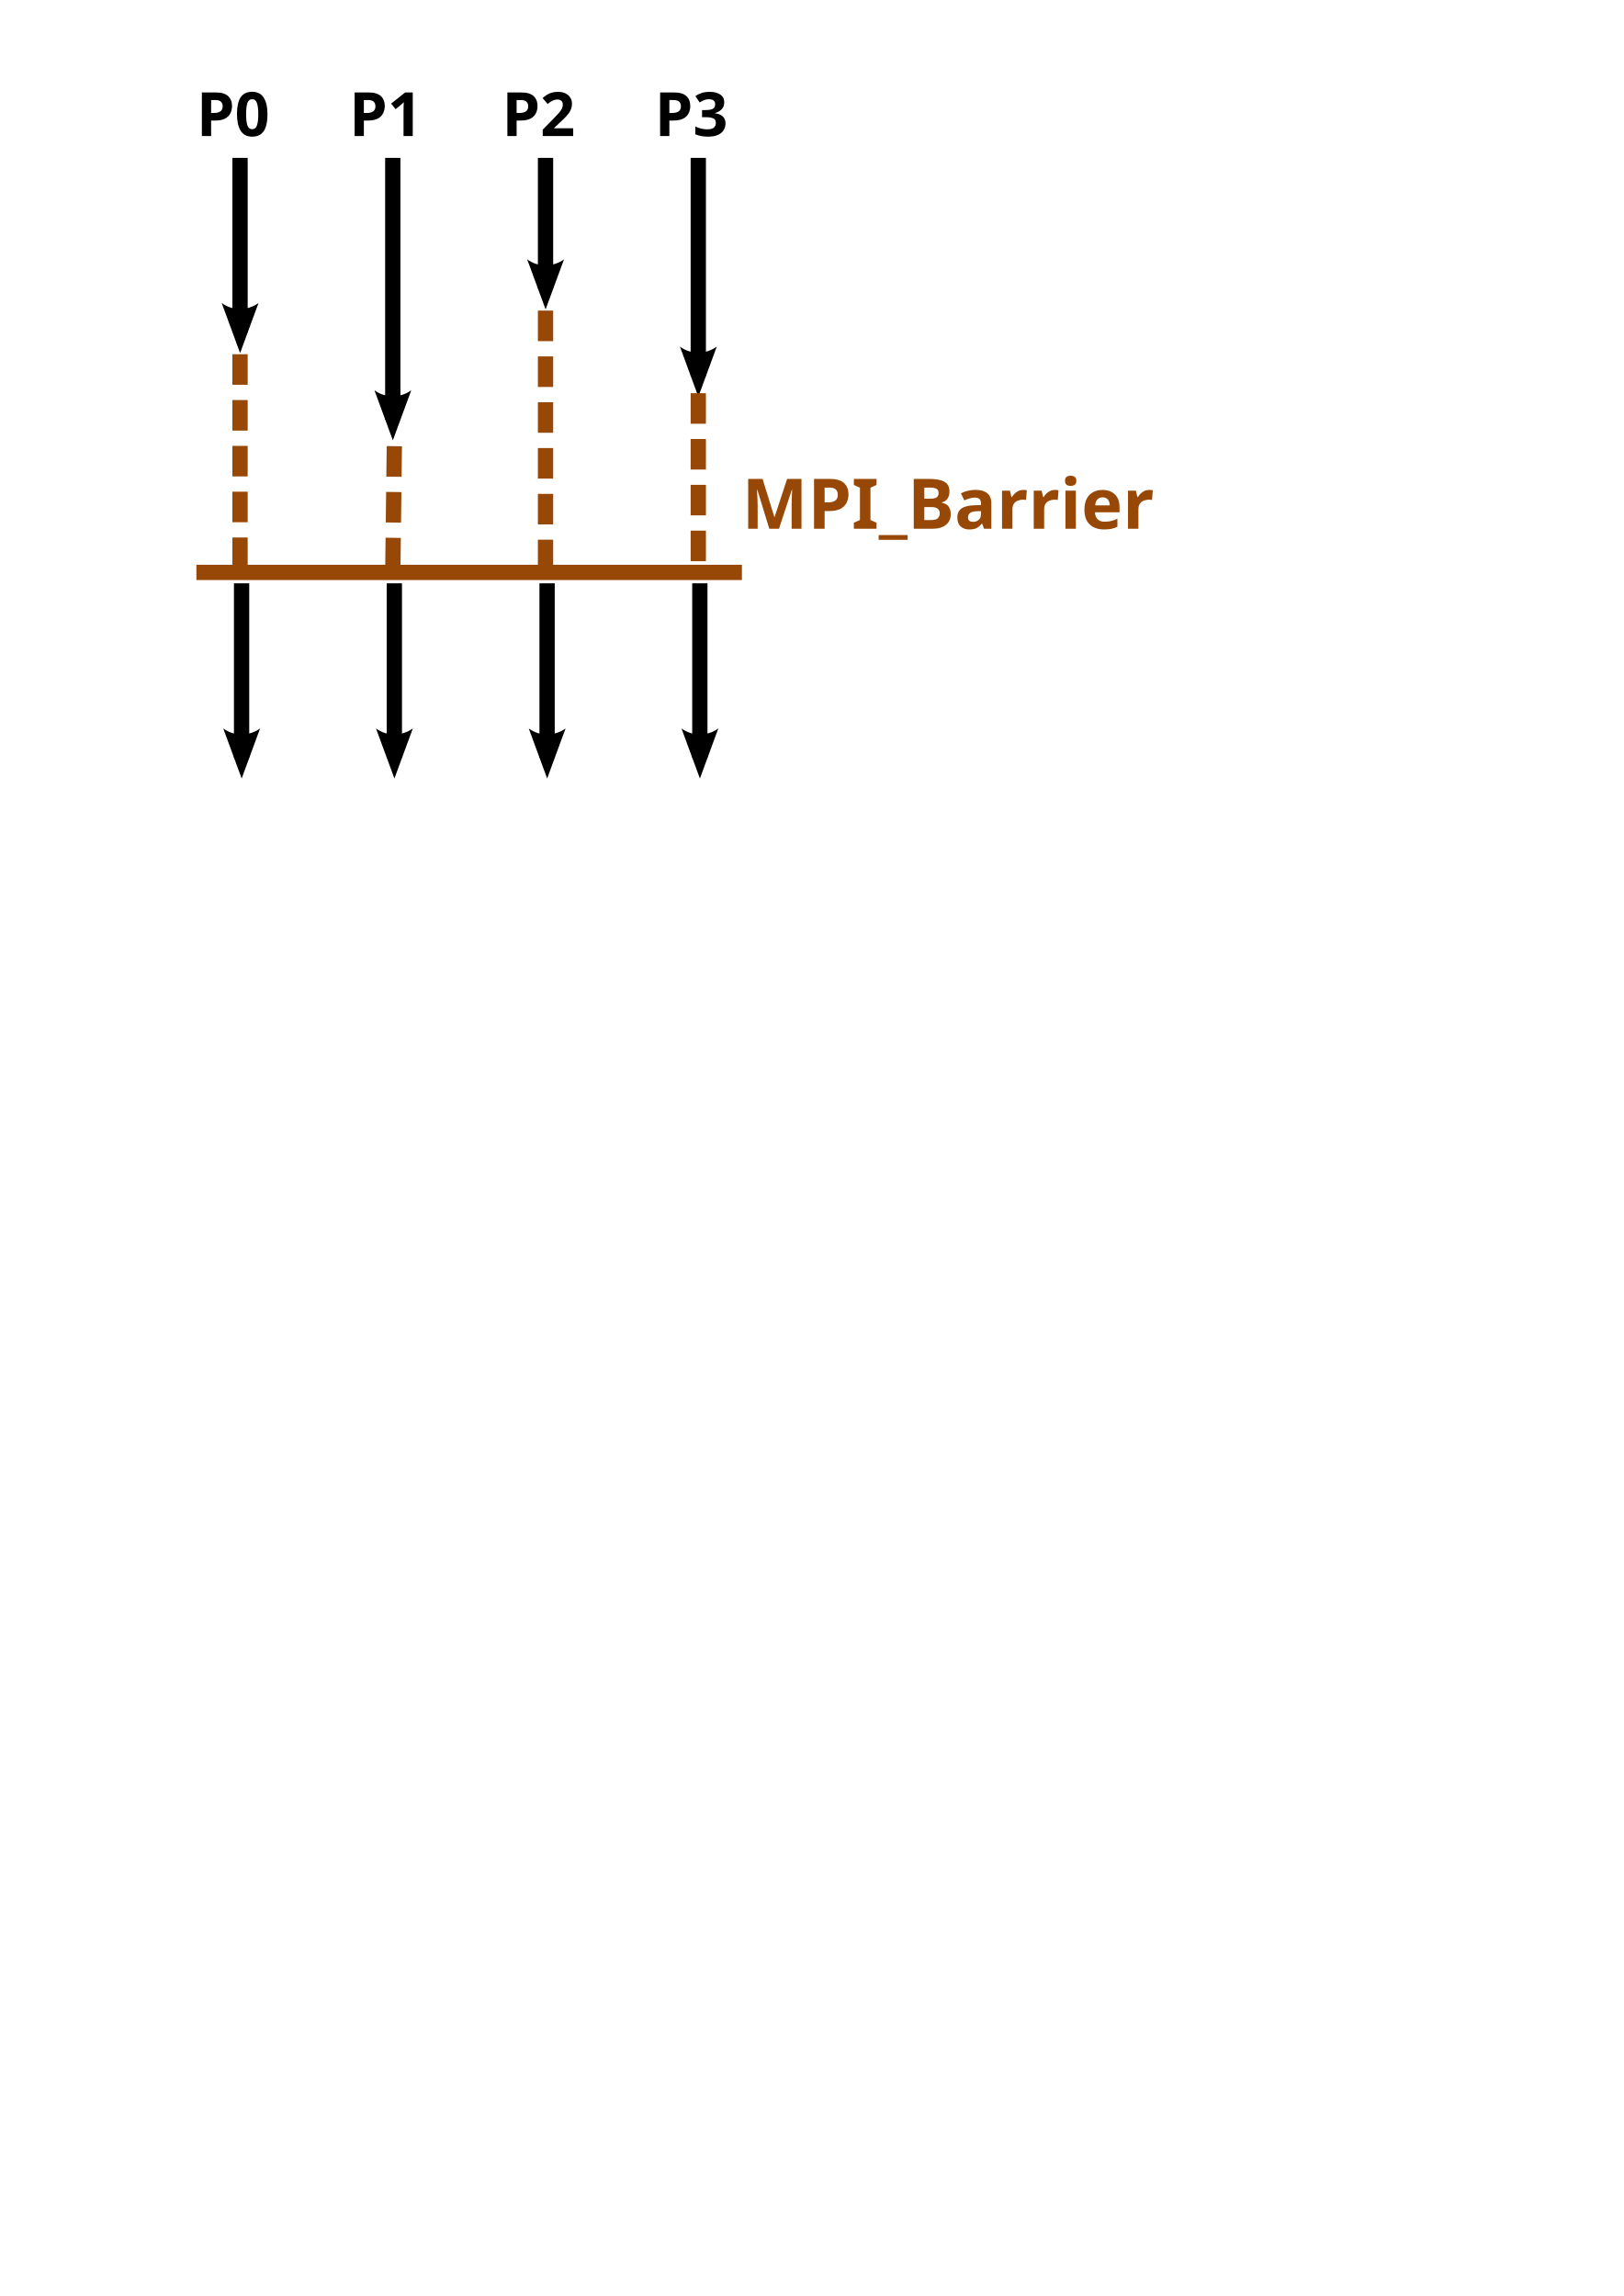
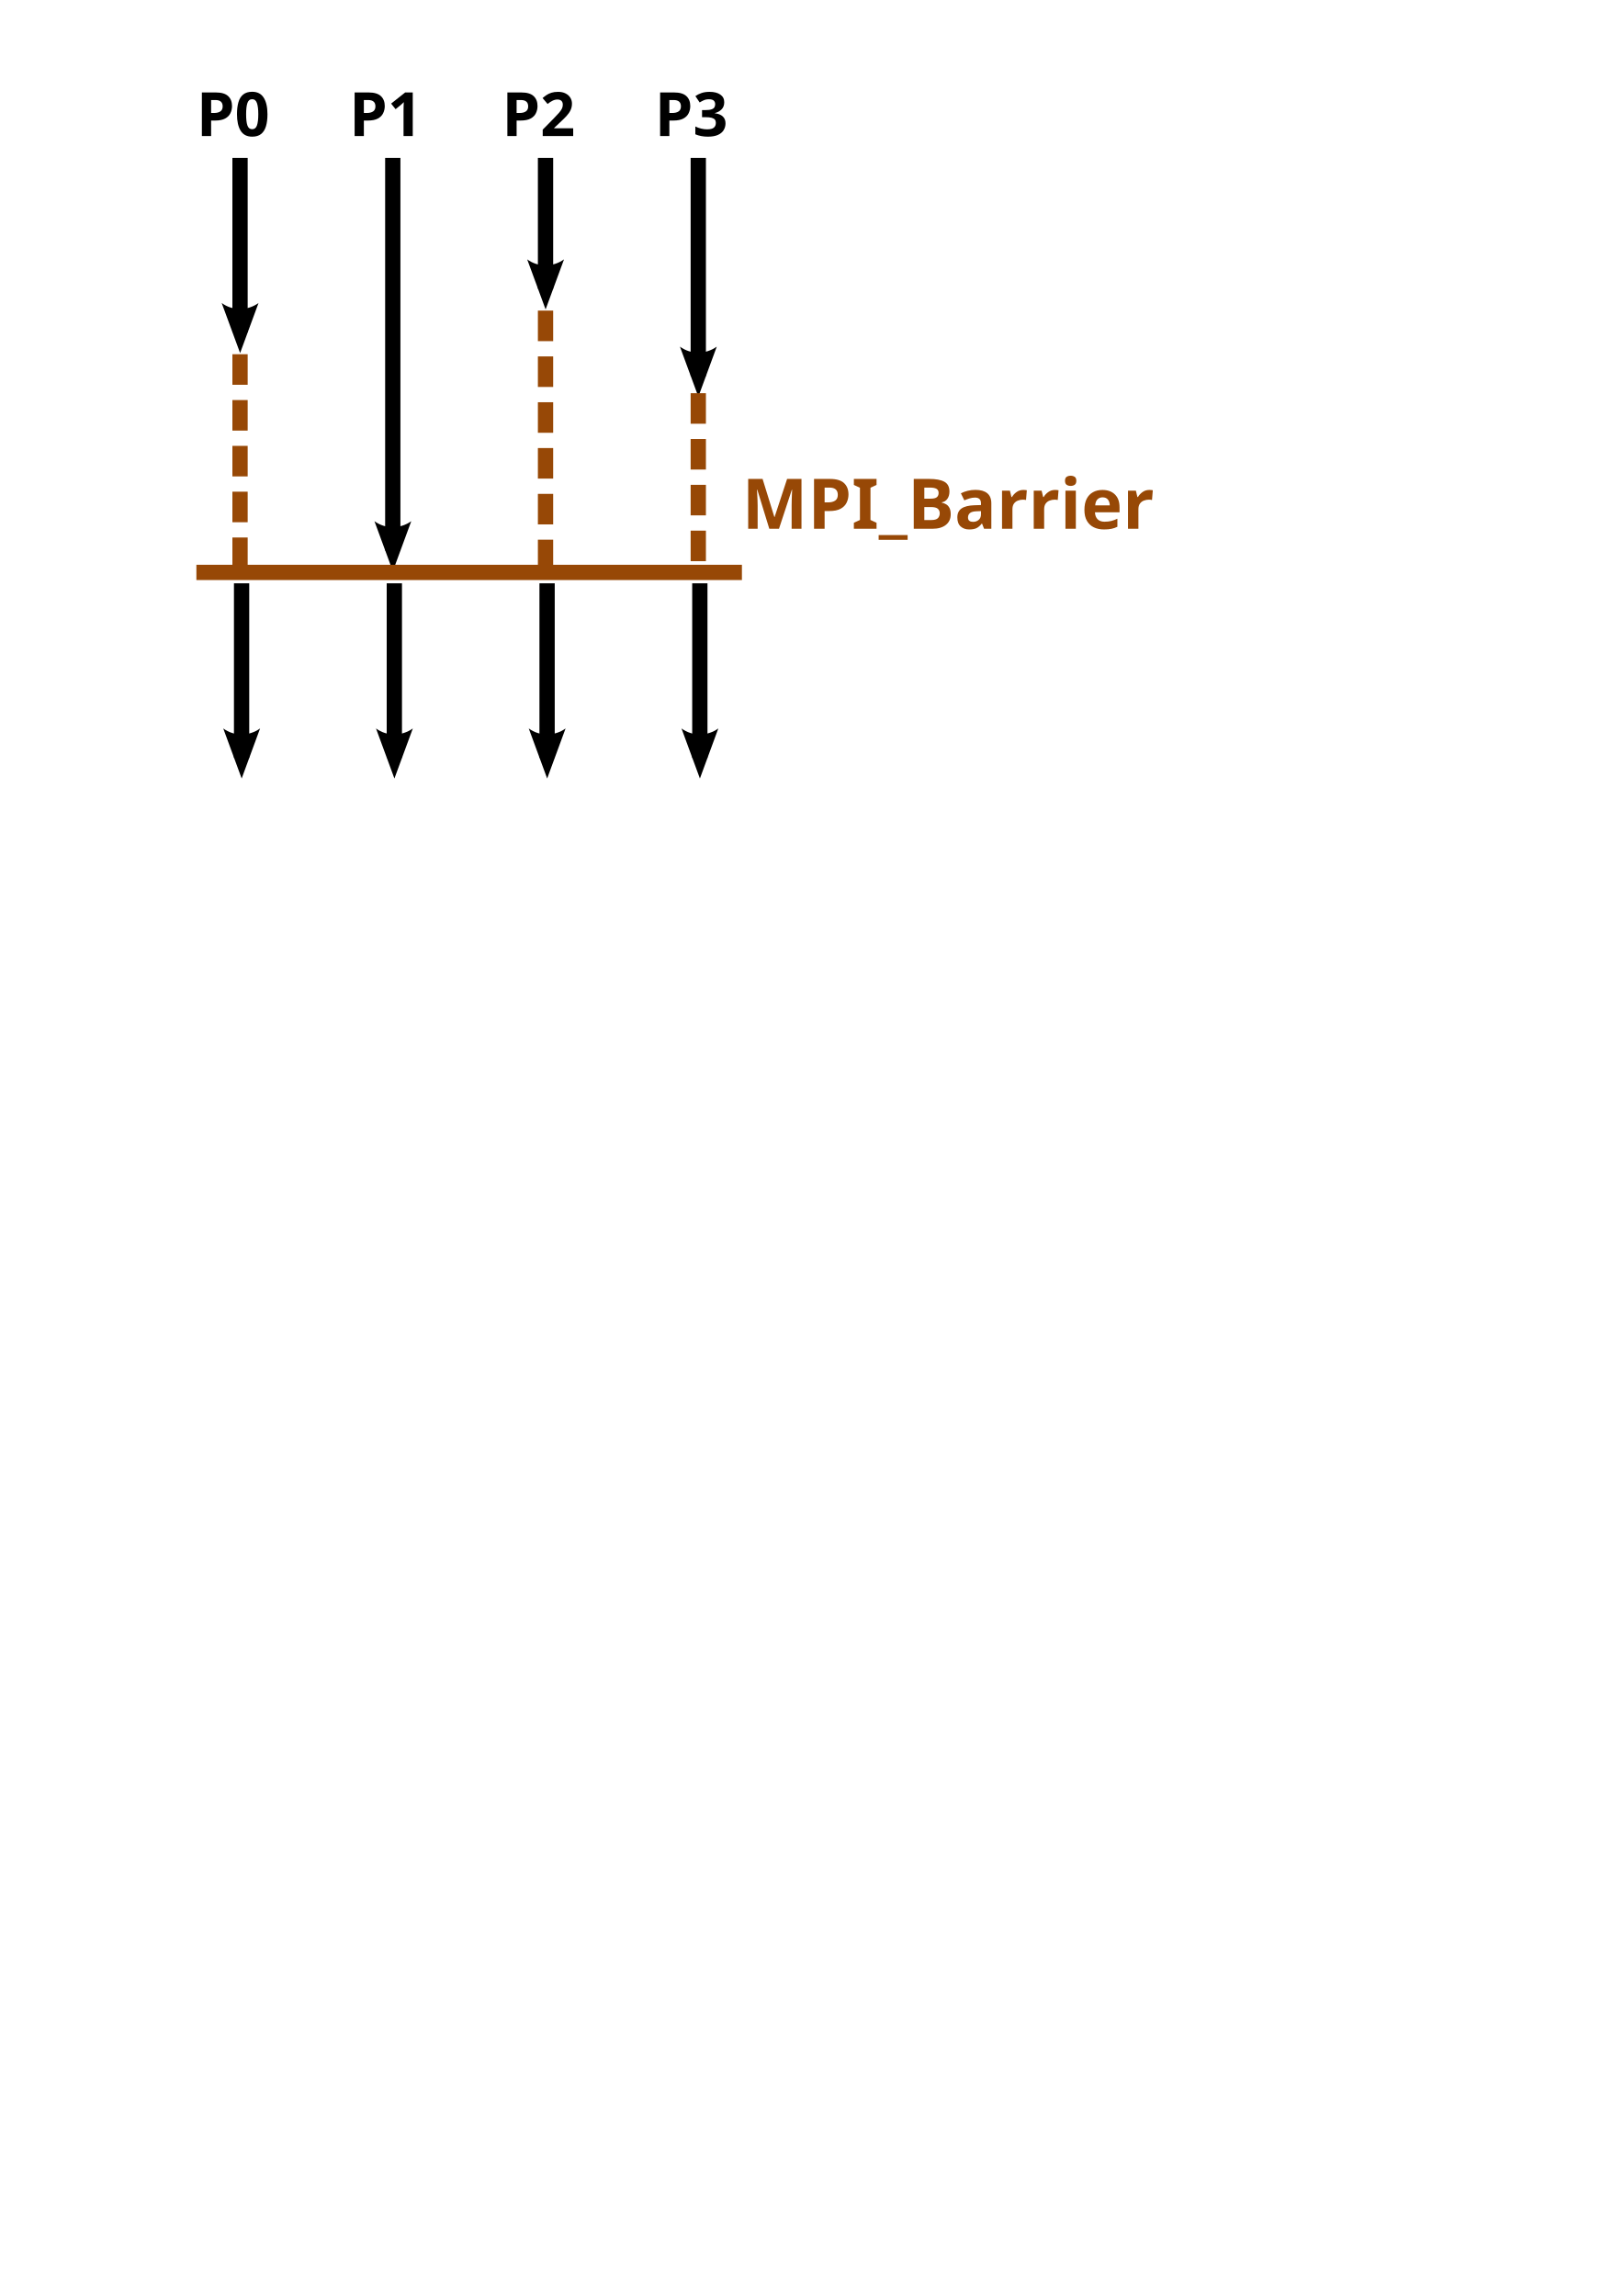
<svg xmlns="http://www.w3.org/2000/svg" width="744.094" height="1052.362" id="svg4828" version="1.1">
  <defs id="defs4830">
    <marker orient="auto" refY="0.0" refX="0.0" id="Arrow2Send" style="overflow:visible;">
      <path id="path5385" style="fill-rule:evenodd;stroke-width:0.625;stroke-linejoin:round;" d="M 8.719,4.034 L -2.207,0.016 L 8.719,-4.002 C 6.973,-1.63 6.983,1.616 8.719,4.034 z " transform="scale(0.3) rotate(180) translate(-2.3,0)" />
    </marker>
    <marker orient="auto" refY="0.0" refX="0.0" id="Arrow2Mend" style="overflow:visible;">
      <path id="path5379" style="fill-rule:evenodd;stroke-width:0.625;stroke-linejoin:round;" d="M 8.719,4.034 L -2.207,0.016 L 8.719,-4.002 C 6.973,-1.63 6.983,1.616 8.719,4.034 z " transform="scale(0.6) rotate(180) translate(0,0)" />
    </marker>
    <marker orient="auto" refY="0" refX="0" id="Arrow2Send-3" style="overflow:visible">
      <path id="path5385-9" style="fill-rule:evenodd;stroke-width:0.625;stroke-linejoin:round" d="M 8.719,4.034 -2.207,0.016 8.719,-4.002 c -1.745,2.372 -1.735,5.617 -6e-7,8.035 z" transform="matrix(-0.3,0,0,-0.3,0.69,0)" />
    </marker>
    <marker orient="auto" refY="0" refX="0" id="Arrow2Send-7" style="overflow:visible">
      <path id="path5385-2" style="fill-rule:evenodd;stroke-width:0.625;stroke-linejoin:round" d="M 8.719,4.034 -2.207,0.016 8.719,-4.002 c -1.745,2.372 -1.735,5.617 -6e-7,8.035 z" transform="matrix(-0.3,0,0,-0.3,0.69,0)" />
    </marker>
    <marker orient="auto" refY="0" refX="0" id="Arrow2Send-35" style="overflow:visible">
      <path id="path5385-7" style="fill-rule:evenodd;stroke-width:0.625;stroke-linejoin:round" d="M 8.719,4.034 -2.207,0.016 8.719,-4.002 c -1.745,2.372 -1.735,5.617 -6e-7,8.035 z" transform="matrix(-0.3,0,0,-0.3,0.69,0)" />
    </marker>
    <marker orient="auto" refY="0" refX="0" id="Arrow2Send-6" style="overflow:visible">
      <path id="path5385-3" style="fill-rule:evenodd;stroke-width:0.625;stroke-linejoin:round" d="M 8.719,4.034 -2.207,0.016 8.719,-4.002 c -1.745,2.372 -1.735,5.617 -6e-7,8.035 z" transform="matrix(-0.3,0,0,-0.3,0.69,0)" />
    </marker>
    <marker orient="auto" refY="0" refX="0" id="Arrow2Send-0" style="overflow:visible">
      <path id="path5385-33" style="fill-rule:evenodd;stroke-width:0.625;stroke-linejoin:round" d="M 8.719,4.034 -2.207,0.016 8.719,-4.002 c -1.745,2.372 -1.735,5.617 -6e-7,8.035 z" transform="matrix(-0.3,0,0,-0.3,0.69,0)" />
    </marker>
    <marker orient="auto" refY="0" refX="0" id="Arrow2Send-5" style="overflow:visible">
      <path id="path5385-37" style="fill-rule:evenodd;stroke-width:0.625;stroke-linejoin:round" d="M 8.719,4.034 -2.207,0.016 8.719,-4.002 c -1.745,2.372 -1.735,5.617 -6e-7,8.035 z" transform="matrix(-0.3,0,0,-0.3,0.69,0)" />
    </marker>
    <marker orient="auto" refY="0" refX="0" id="Arrow2Send-2" style="overflow:visible">
      <path id="path5385-97" style="fill-rule:evenodd;stroke-width:0.625;stroke-linejoin:round" d="M 8.719,4.034 -2.207,0.016 8.719,-4.002 c -1.745,2.372 -1.735,5.617 -6e-7,8.035 z" transform="matrix(-0.3,0,0,-0.3,0.69,0)" />
    </marker>
  </defs>
  <g id="layer1">
    <g id="g5982">
      <path id="path4838" d="m 110,72.362 0,80" style="fill:none;stroke:#000000;stroke-width:7;stroke-linecap:butt;stroke-linejoin:miter;stroke-opacity:1;stroke-miterlimit:4;stroke-dasharray:none;marker-end:url(#Arrow2Send)" />
      <text id="text5978" y="62.362" x="90" style="font-size:28px;font-style:normal;font-weight:bold;line-height:125%;letter-spacing:0px;word-spacing:0px;fill:#000000;fill-opacity:1;stroke:none;font-family:Sans;-inkscape-font-specification:Sans Bold" xml:space="preserve">
        <tspan y="62.362" x="90" id="tspan5980">P0</tspan>
      </text>
    </g>
    <g transform="translate(70,0)" id="g5982-2">
-       <path id="path4838-0" d="m 110,72.362 0,120" style="fill:none;stroke:#000000;stroke-width:7;stroke-linecap:butt;stroke-linejoin:miter;stroke-miterlimit:4;stroke-opacity:1;stroke-dasharray:none;marker-end:url(#Arrow2Send)" />
+       <path id="path4838-0" d="m 110,72.362 0,180" style="fill:none;stroke:#000000;stroke-width:7;stroke-linecap:butt;stroke-linejoin:miter;stroke-miterlimit:4;stroke-opacity:1;stroke-dasharray:none;marker-end:url(#Arrow2Send)" />
      <text id="text5978-4" y="62.362" x="90" style="font-size:28px;font-style:normal;font-weight:bold;line-height:125%;letter-spacing:0px;word-spacing:0px;fill:#000000;fill-opacity:1;stroke:none;font-family:Sans;-inkscape-font-specification:Sans Bold" xml:space="preserve">
        <tspan y="62.362" x="90" id="tspan5980-9">P1</tspan>
      </text>
    </g>
    <g transform="translate(140,0)" id="g5982-8">
      <path id="path4838-8" d="m 110,72.362 0,60" style="fill:none;stroke:#000000;stroke-width:7;stroke-linecap:butt;stroke-linejoin:miter;stroke-miterlimit:4;stroke-opacity:1;stroke-dasharray:none;marker-end:url(#Arrow2Send)" />
      <text id="text5978-9" y="62.362" x="90" style="font-size:28px;font-style:normal;font-weight:bold;line-height:125%;letter-spacing:0px;word-spacing:0px;fill:#000000;fill-opacity:1;stroke:none;font-family:Sans;-inkscape-font-specification:Sans Bold" xml:space="preserve">
        <tspan y="62.362" x="90" id="tspan5980-5">P2</tspan>
      </text>
    </g>
    <g transform="translate(210,0)" id="g5982-3">
      <path id="path4838-4" d="m 110,72.362 0,100" style="fill:none;stroke:#000000;stroke-width:7;stroke-linecap:butt;stroke-linejoin:miter;stroke-miterlimit:4;stroke-opacity:1;stroke-dasharray:none;marker-end:url(#Arrow2Send)" />
      <text id="text5978-8" y="62.362" x="90" style="font-size:28px;font-style:normal;font-weight:bold;line-height:125%;letter-spacing:0px;word-spacing:0px;fill:#000000;fill-opacity:1;stroke:none;font-family:Sans;-inkscape-font-specification:Sans Bold" xml:space="preserve">
        <tspan y="62.362" x="90" id="tspan5980-1">P3</tspan>
      </text>
    </g>
    <path style="fill:#974806;stroke:#974806;stroke-width:7;stroke-linecap:butt;stroke-linejoin:miter;stroke-miterlimit:4;stroke-opacity:1;stroke-dasharray:14,7;stroke-dashoffset:0" d="m 110,162.362 0,100" id="path6054" />
-     <path style="fill:#974806;stroke:#974806;stroke-width:7;stroke-linecap:butt;stroke-linejoin:miter;stroke-miterlimit:4;stroke-opacity:1;stroke-dasharray:14,7;stroke-dashoffset:0" d="M 180.714,204.505 180,262.362" id="path6054-9" />
    <path style="fill:#974806;stroke:#974806;stroke-width:7;stroke-linecap:butt;stroke-linejoin:miter;stroke-miterlimit:4;stroke-opacity:1;stroke-dasharray:14,7;stroke-dashoffset:0" d="m 250,142.362 0,120" id="path6054-1" />
    <path style="fill:#974806;stroke:#974806;stroke-width:7;stroke-linecap:butt;stroke-linejoin:miter;stroke-miterlimit:4;stroke-opacity:1;stroke-dasharray:14,7;stroke-dashoffset:0" d="m 320,180.219 0,82.143" id="path6054-2" />
    <path style="fill:none;stroke:#974806;stroke-width:7;stroke-linecap:butt;stroke-linejoin:miter;stroke-opacity:1;stroke-miterlimit:4;stroke-dasharray:none" d="m 90,262.362 250,0" id="path6088" />
    <path style="fill:none;stroke:#000000;stroke-width:7;stroke-linecap:butt;stroke-linejoin:miter;stroke-miterlimit:4;stroke-opacity:1;stroke-dasharray:none;marker-end:url(#Arrow2Send)" d="m 110.714,267.362 0,80" id="path4838-2" />
    <path style="fill:none;stroke:#000000;stroke-width:7;stroke-linecap:butt;stroke-linejoin:miter;stroke-miterlimit:4;stroke-opacity:1;stroke-dasharray:none;marker-end:url(#Arrow2Send)" d="m 180.714,267.362 0,80" id="path4838-2-1" />
    <path style="fill:none;stroke:#000000;stroke-width:7;stroke-linecap:butt;stroke-linejoin:miter;stroke-miterlimit:4;stroke-opacity:1;stroke-dasharray:none;marker-end:url(#Arrow2Send)" d="m 250.714,267.362 0,80" id="path4838-2-7" />
    <path style="fill:none;stroke:#000000;stroke-width:7;stroke-linecap:butt;stroke-linejoin:miter;stroke-miterlimit:4;stroke-opacity:1;stroke-dasharray:none;marker-end:url(#Arrow2Send)" d="m 320.714,267.362 0,80" id="path4838-2-0" />
    <text xml:space="preserve" style="font-size:32px;font-style:normal;font-weight:bold;line-height:125%;letter-spacing:0px;word-spacing:0px;fill:#974806;fill-opacity:1;stroke:none;font-family:Sans;-inkscape-font-specification:Sans Bold" x="340" y="242.362" id="text6172">
      <tspan id="tspan6174" x="340" y="242.362">MPI_Barrier</tspan>
    </text>
  </g>
</svg>
